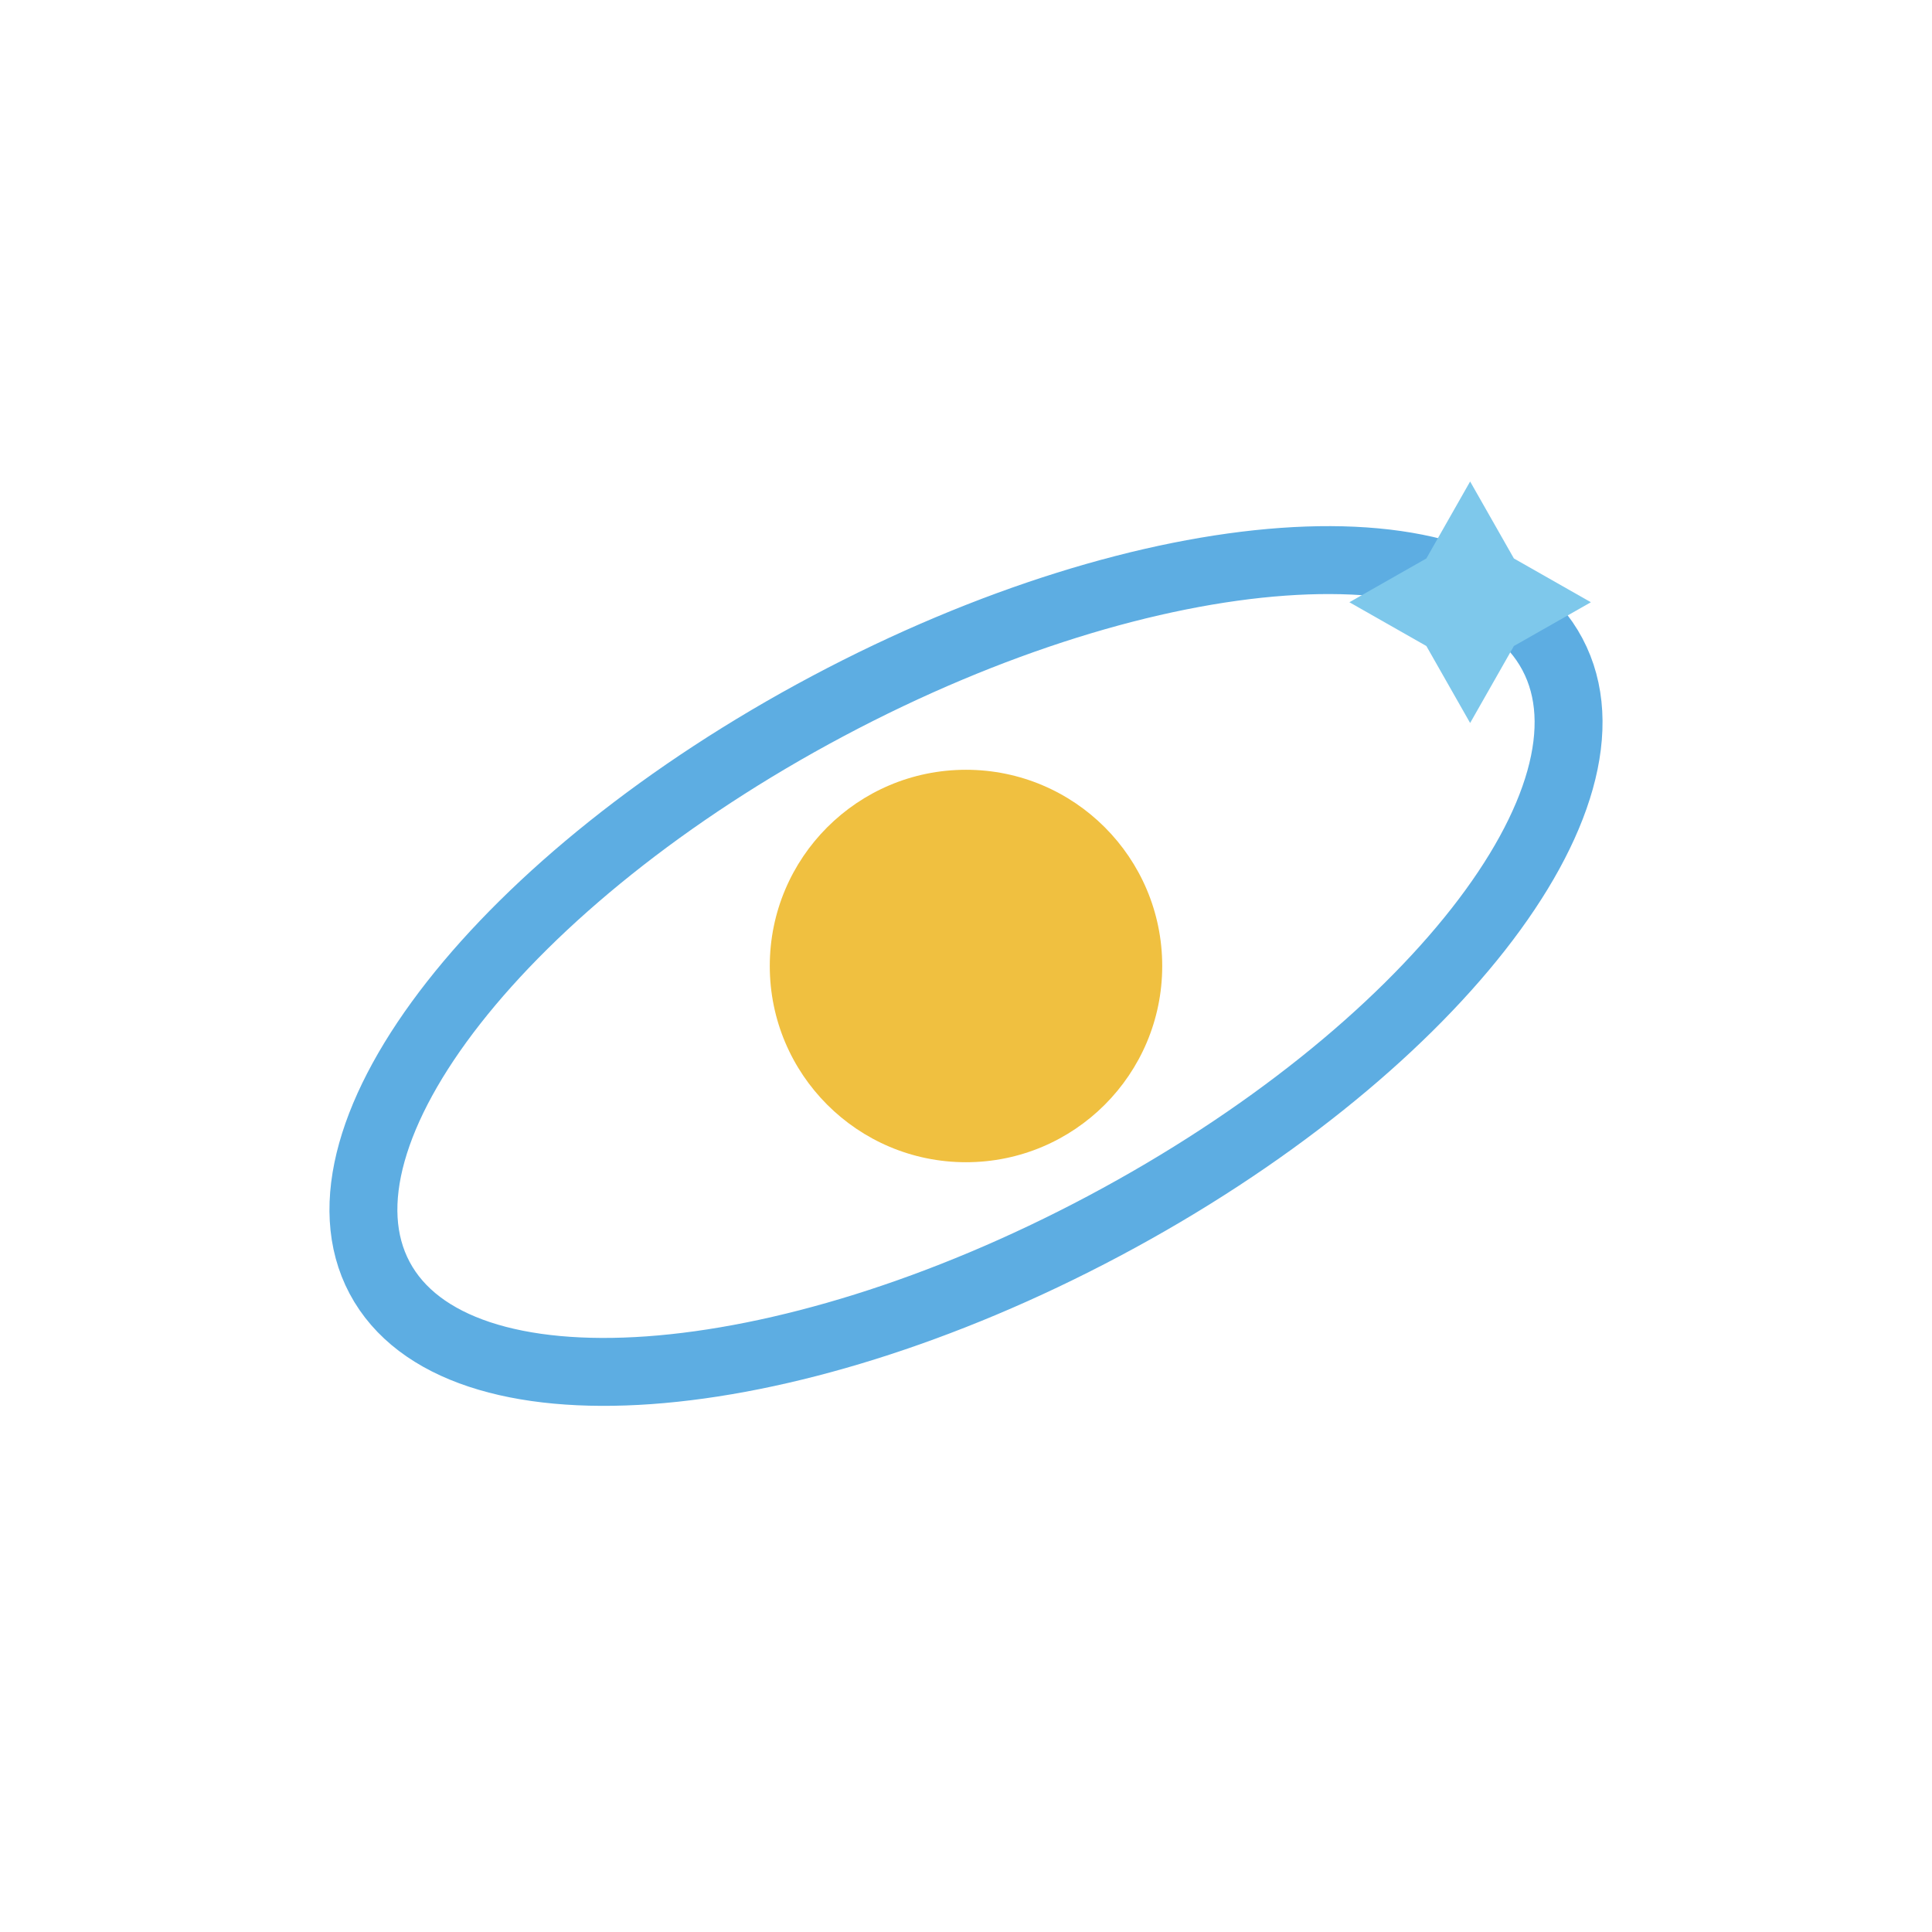
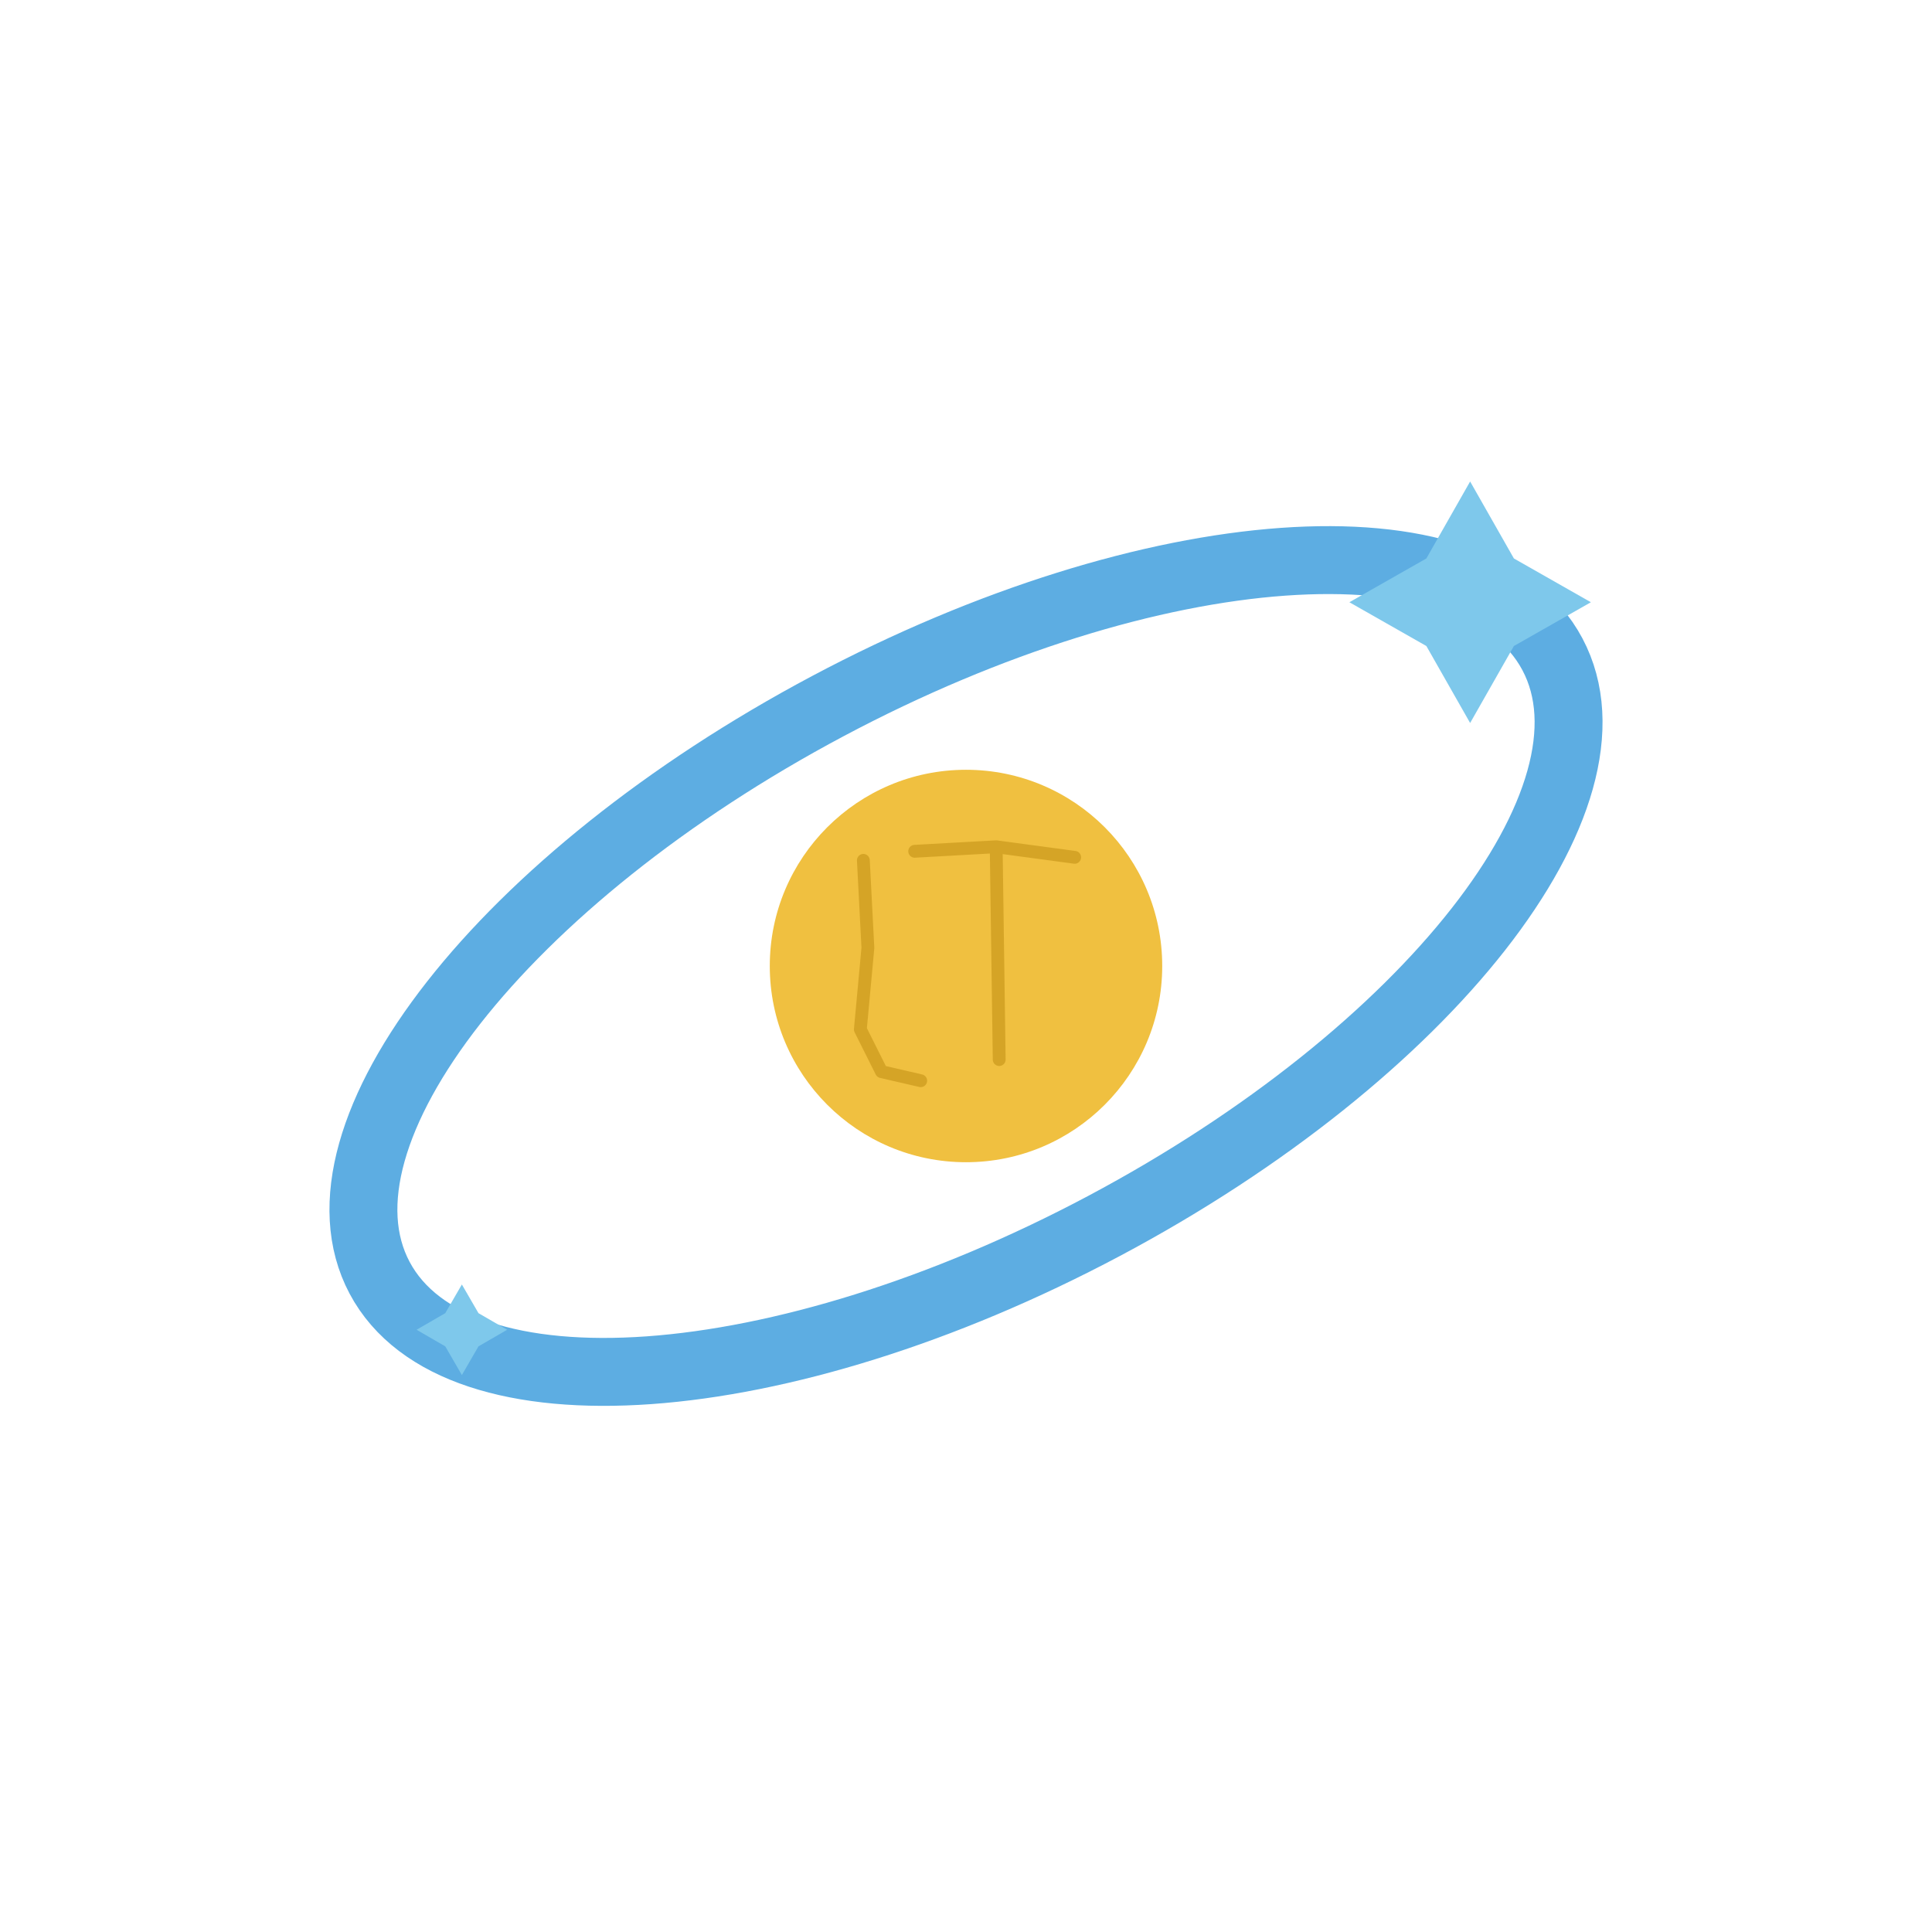
<svg xmlns="http://www.w3.org/2000/svg" viewBox="0 0 128 128" fill="none" role="img" aria-label="JosspaTech">
  <circle cx="64" cy="64" r="13" fill="#F0C040" />
+   <path d="M57.2,57.0 57.5,62.8 57.0,68.2 58.4,71.0 61.0,71.6" stroke="#B8860B" stroke-width="0.85" fill="none" stroke-linecap="round" stroke-linejoin="round" opacity="0.48" />
+   <path d="M60.6,56.4 66.0,56.1 71.2,56.8 M66.0,56.1 66.2,70.2" stroke="#B8860B" stroke-width="0.85" fill="none" stroke-linecap="round" stroke-linejoin="round" opacity="0.48" />
  <ellipse cx="64" cy="64" rx="44" ry="19.5" stroke="#5DADE2" stroke-width="4.5" transform="rotate(-28 64 64)" />
  <path d="M97.4,31.9 100.3,37.0 105.4,39.9 100.3,42.8 97.4,47.9 94.5,42.8 89.4,39.9 94.5,37.0 Z" fill="#7EC8EB" />
+   <path d="M30.6,85.1 31.7,87.0 33.6,88.1 31.7,89.2 30.6,91.1 29.5,89.2 27.6,88.1 29.5,87.0 Z" fill="#7EC8EB" />
</svg>
